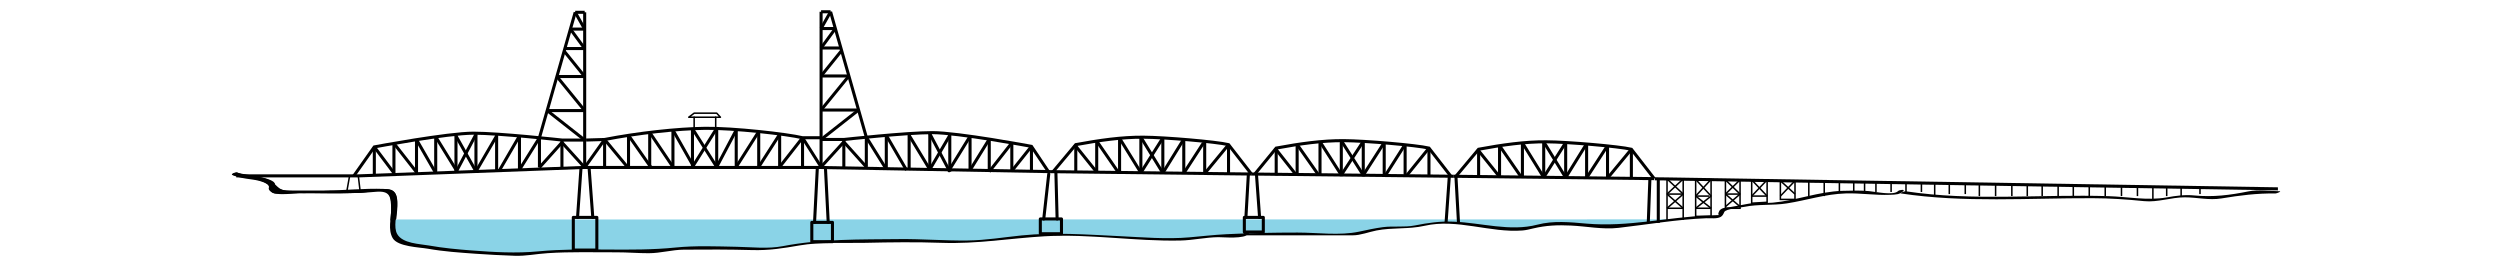
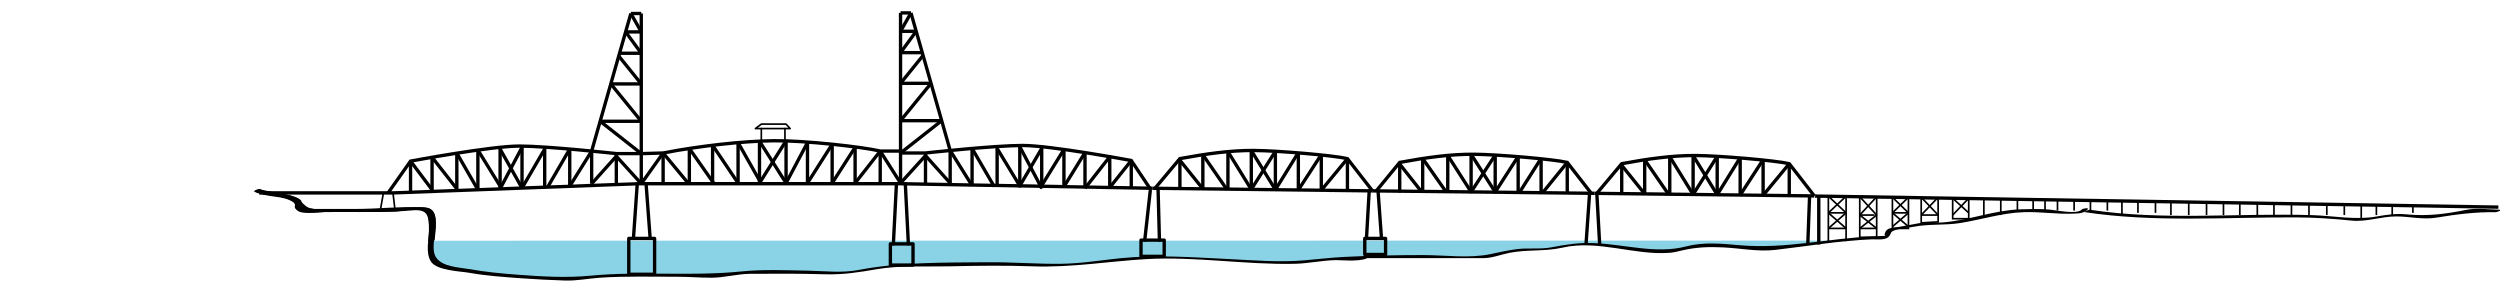
- <svg xmlns="http://www.w3.org/2000/svg" version="1.1" id="Layer_1" x="0px" y="0px" width="815.528px" height="91.304px" viewBox="0 0 815.528 91.304" enable-background="new 0 0 815.528 91.304" xml:space="preserve">
+ <svg xmlns="http://www.w3.org/2000/svg" version="1.1" viewbox="0 0 815.528 91.304" style="height:100%;width:100%;">
  <g>
    <g>
-       <path fill="#8AD3E7" d="M128.319,71.593c-0.09,1.318-0.14,2.602,0.015,3.783c0.312,2.495,1.247,2.495,3.431,3.431    c2.65,1.248,4.677,1.248,7.483,1.715c9.978,1.871,31.649,2.65,32.117,2.496h0.001c9.104-1.717,17.773-0.625,26.66-1.092    c5.301-0.312,10.602,0.467,15.747,0.156c3.273-0.156,6.392-1.248,9.666-1.092c2.962,0,5.769,0.156,8.73,0    c6.549-0.312,12.94,0.312,19.489,0.156l0.156,0.154c6.08-0.936,9.275-2.084,15.355-2.24c7.328-0.156,16.605-0.254,23.934-0.564    c12.628-0.47,24.634,1.559,37.106-0.625c3.741-0.78,13.903-1.3,13.903-1.3c9.354,0,18.837,0.832,28.036,1.144    c4.833,0.156,9.667,0.312,14.499,0.312c3.275,0,11.383-1.091,11.383-1.091c5.924,0,12.316-0.78,9.977-0.624    c11.849,0,23.698,0,35.704,0c0,0,4.988-1.092,7.482-1.559c2.963-0.468,5.926-0.468,8.887-0.468c2.65,0,5.543-0.774,8.193-1.397    c2.027-0.469,5.371-0.162,5.371-0.162c7.016,0,13.877,1.091,20.736,2.026c3.273,0.312,6.08,0,9.199-1.091    c2.961-0.936,6.08-0.936,9.51-0.625c3.898,0.156,7.795,0.469,11.537,0.936c4.99,0.469,9.678-0.831,14.51-1.143    c3.773-0.29,5.9-0.837,8.435-1.271" />
-     </g>
-     <polyline fill="none" stroke="#000000" stroke-miterlimit="10" points="539.854,58.324 543.802,58.37 743.08,61.605  " />
-     <polyline fill="none" stroke="#000000" stroke-miterlimit="10" points="77.077,57.375 116.883,57.375 190.026,54.637    267.15,54.637 342.835,55.994  " />
+       <path fill="#8AD3E7" d="M128.319,71.593c-0.09,1.318-0.14,2.602,0.015,3.783c0.312,2.495,1.247,2.495,3.431,3.431     c2.65,1.248,4.677,1.248,7.483,1.715c9.978,1.871,31.649,2.65,32.117,2.496h0.001c9.104-1.717,17.773-0.625,26.66-1.092     c5.301-0.312,10.602,0.467,15.747,0.156c3.273-0.156,6.392-1.248,9.666-1.092c2.962,0,5.769,0.156,8.73,0     c6.549-0.312,12.94,0.312,19.489,0.156l0.156,0.154c6.08-0.936,9.275-2.084,15.355-2.24c7.328-0.156,16.605-0.254,23.934-0.564     c12.628-0.47,24.634,1.559,37.106-0.625c3.741-0.78,13.903-1.3,13.903-1.3c9.354,0,18.837,0.832,28.036,1.144     c4.833,0.156,9.667,0.312,14.499,0.312c3.275,0,11.383-1.091,11.383-1.091c5.924,0,12.316-0.78,9.977-0.624     c11.849,0,23.698,0,35.704,0c0,0,4.988-1.092,7.482-1.559c2.963-0.468,5.926-0.468,8.887-0.468c2.65,0,5.543-0.774,8.193-1.397     c2.027-0.469,5.371-0.162,5.371-0.162c7.016,0,13.877,1.091,20.736,2.026c3.273,0.312,6.08,0,9.199-1.091     c2.961-0.936,6.08-0.936,9.51-0.625c3.898,0.156,7.795,0.469,11.537,0.936c4.99,0.469,9.678-0.831,14.51-1.143     c3.773-0.29,5.9-0.837,8.435-1.271" />
+     </g>
+     <polyline fill="none" stroke="#000000" stroke-miterlimit="10" points="539.854,58.324 543.802,58.37 743.08,61.605 &#09;" />
+     <polyline fill="none" stroke="#000000" stroke-miterlimit="10" points="77.077,57.375 116.883,57.375 190.026,54.637 &#13;&#10;&#09;&#09;267.15,54.637 342.835,55.994 &#09;" />
    <line fill="none" stroke="#000000" stroke-miterlimit="10" x1="190.729" y1="4.013" x2="190.729" y2="54.637" />
    <g>
-       <path fill="none" stroke="#000000" stroke-miterlimit="10" d="M190.729,45.682h-7.42c0,0-20.4-2.239-28.859-2.239    s-32.342,4.479-32.342,4.479l-6.68,9.453" />
+       <path fill="none" stroke="#000000" stroke-miterlimit="10" d="M190.729,45.682h-7.42c0,0-20.4-2.239-28.859-2.239     s-32.342,4.479-32.342,4.479l-6.68,9.453" />
      <line fill="none" stroke="#000000" stroke-miterlimit="10" x1="122.108" y1="47.921" x2="122.108" y2="57.177" />
      <line fill="none" stroke="#000000" stroke-miterlimit="10" x1="128.508" y1="46.779" x2="128.508" y2="56.939" />
      <line fill="none" stroke="#000000" stroke-miterlimit="10" x1="135.871" y1="45.561" x2="135.871" y2="56.683" />
      <line fill="none" stroke="#000000" stroke-miterlimit="10" x1="142.135" y1="44.628" x2="142.135" y2="56.434" />
      <line fill="none" stroke="#000000" stroke-miterlimit="10" x1="148.743" y1="43.813" x2="148.743" y2="56.164" />
      <line fill="none" stroke="#000000" stroke-miterlimit="10" x1="155.263" y1="43.449" x2="155.263" y2="55.931" />
      <line fill="none" stroke="#000000" stroke-miterlimit="10" x1="162.006" y1="43.813" x2="162.006" y2="55.653" />
      <line fill="none" stroke="#000000" stroke-miterlimit="10" x1="169.457" y1="44.333" x2="169.457" y2="55.379" />
      <line fill="none" stroke="#000000" stroke-miterlimit="10" x1="175.974" y1="44.931" x2="175.974" y2="54.637" />
      <line fill="none" stroke="#000000" stroke-miterlimit="10" x1="183.31" y1="45.682" x2="183.31" y2="54.878" />
      <line fill="none" stroke="#000000" stroke-miterlimit="10" x1="183.31" y1="46.464" x2="190.729" y2="54.637" />
      <line fill="none" stroke="#000000" stroke-miterlimit="10" x1="183.31" y1="46.464" x2="175.974" y2="54.637" />
      <line fill="none" stroke="#000000" stroke-miterlimit="10" x1="175.974" y1="44.931" x2="169.457" y2="55.379" />
      <line fill="none" stroke="#000000" stroke-miterlimit="10" x1="169.457" y1="44.333" x2="162.883" y2="55.653" />
      <line fill="none" stroke="#000000" stroke-miterlimit="10" x1="162.006" y1="44.333" x2="155.263" y2="55.931" />
      <line fill="none" stroke="#000000" stroke-miterlimit="10" x1="155.263" y1="43.813" x2="148.743" y2="56.164" />
      <line fill="none" stroke="#000000" stroke-miterlimit="10" x1="148.743" y1="44.333" x2="155.263" y2="55.931" />
      <line fill="none" stroke="#000000" stroke-miterlimit="10" x1="142.135" y1="44.628" x2="149.246" y2="56.164" />
      <line fill="none" stroke="#000000" stroke-miterlimit="10" x1="135.871" y1="45.561" x2="142.135" y2="56.434" />
      <line fill="none" stroke="#000000" stroke-miterlimit="10" x1="128.508" y1="46.779" x2="135.871" y2="56.164" />
      <line fill="none" stroke="#000000" stroke-miterlimit="10" x1="122.108" y1="47.921" x2="128.508" y2="56.434" />
      <line fill="none" stroke="#000000" stroke-miterlimit="10" x1="190.729" y1="4.013" x2="187.636" y2="4.013" />
      <line fill="none" stroke="#000000" stroke-miterlimit="10" x1="187.636" y1="4.013" x2="175.974" y2="44.931" />
      <line fill="none" stroke="#000000" stroke-miterlimit="10" x1="187.636" y1="4.013" x2="190.729" y2="9.489" />
      <line fill="none" stroke="#000000" stroke-miterlimit="10" x1="190.729" y1="9.489" x2="186.075" y2="9.489" />
      <line fill="none" stroke="#000000" stroke-miterlimit="10" x1="186.075" y1="9.489" x2="190.729" y2="15.836" />
      <line fill="none" stroke="#000000" stroke-miterlimit="10" x1="190.729" y1="15.836" x2="184.266" y2="15.836" />
      <line fill="none" stroke="#000000" stroke-miterlimit="10" x1="184.029" y1="16.666" x2="190.729" y2="24.961" />
      <line fill="none" stroke="#000000" stroke-miterlimit="10" x1="190.729" y1="24.961" x2="181.665" y2="24.961" />
      <line fill="none" stroke="#000000" stroke-miterlimit="10" x1="181.665" y1="24.961" x2="190.729" y2="36.07" />
      <line fill="none" stroke="#000000" stroke-miterlimit="10" x1="190.729" y1="36.07" x2="178.499" y2="36.07" />
      <line fill="none" stroke="#000000" stroke-miterlimit="10" x1="178.499" y1="36.07" x2="190.729" y2="45.682" />
    </g>
    <g>
-       <path fill="none" stroke="#000000" stroke-miterlimit="10" d="M267.847,45.503h7.42c0,0,20.4-2.238,28.859-2.238    s32.343,4.478,32.343,4.478l5.646,8.42" />
+       <path fill="none" stroke="#000000" stroke-miterlimit="10" d="M267.847,45.503h7.42c0,0,20.4-2.238,28.859-2.238     s32.343,4.478,32.343,4.478l5.646,8.42" />
      <line fill="none" stroke="#000000" stroke-miterlimit="10" x1="336.469" y1="47.743" x2="336.469" y2="55.985" />
      <line fill="none" stroke="#000000" stroke-miterlimit="10" x1="330.069" y1="46.6" x2="330.069" y2="55.764" />
      <line fill="none" stroke="#000000" stroke-miterlimit="10" x1="322.706" y1="45.382" x2="322.706" y2="55.985" />
      <line fill="none" stroke="#000000" stroke-miterlimit="10" x1="316.442" y1="44.45" x2="316.442" y2="55.52" />
      <line fill="none" stroke="#000000" stroke-miterlimit="10" x1="309.833" y1="43.634" x2="309.833" y2="55.985" />
      <line fill="none" stroke="#000000" stroke-miterlimit="10" x1="303.314" y1="43.271" x2="303.314" y2="55.753" />
      <line fill="none" stroke="#000000" stroke-miterlimit="10" x1="296.57" y1="43.634" x2="296.57" y2="55.474" />
      <line fill="none" stroke="#000000" stroke-miterlimit="10" x1="289.12" y1="44.154" x2="289.12" y2="55.201" />
      <line fill="none" stroke="#000000" stroke-miterlimit="10" x1="282.603" y1="44.753" x2="282.603" y2="54.458" />
      <line fill="none" stroke="#000000" stroke-miterlimit="10" x1="275.267" y1="45.503" x2="275.267" y2="54.7" />
      <line fill="none" stroke="#000000" stroke-miterlimit="10" x1="275.267" y1="46.287" x2="267.847" y2="54.458" />
      <line fill="none" stroke="#000000" stroke-miterlimit="10" x1="275.267" y1="46.287" x2="282.603" y2="54.458" />
      <line fill="none" stroke="#000000" stroke-miterlimit="10" x1="282.603" y1="44.753" x2="289.12" y2="55.201" />
      <line fill="none" stroke="#000000" stroke-miterlimit="10" x1="289.12" y1="44.154" x2="295.694" y2="55.474" />
      <line fill="none" stroke="#000000" stroke-miterlimit="10" x1="296.57" y1="44.154" x2="303.314" y2="55.285" />
      <line fill="none" stroke="#000000" stroke-miterlimit="10" x1="303.314" y1="43.634" x2="309.833" y2="55.985" />
      <line fill="none" stroke="#000000" stroke-miterlimit="10" x1="309.833" y1="44.154" x2="303.314" y2="55.285" />
      <line fill="none" stroke="#000000" stroke-miterlimit="10" x1="316.442" y1="44.45" x2="309.331" y2="55.985" />
      <line fill="none" stroke="#000000" stroke-miterlimit="10" x1="322.706" y1="45.382" x2="316.442" y2="55.52" />
      <line fill="none" stroke="#000000" stroke-miterlimit="10" x1="330.069" y1="46.6" x2="322.706" y2="55.985" />
      <line fill="none" stroke="#000000" stroke-miterlimit="10" x1="336.469" y1="47.743" x2="330.069" y2="55.764" />
      <line fill="none" stroke="#000000" stroke-miterlimit="10" x1="267.847" y1="3.835" x2="270.941" y2="3.835" />
      <line fill="none" stroke="#000000" stroke-miterlimit="10" x1="270.941" y1="3.835" x2="282.603" y2="44.753" />
      <line fill="none" stroke="#000000" stroke-miterlimit="10" x1="270.941" y1="3.835" x2="267.847" y2="9.31" />
      <line fill="none" stroke="#000000" stroke-miterlimit="10" x1="267.847" y1="9.31" x2="272.502" y2="9.31" />
      <line fill="none" stroke="#000000" stroke-miterlimit="10" x1="272.502" y1="9.31" x2="267.847" y2="15.658" />
      <line fill="none" stroke="#000000" stroke-miterlimit="10" x1="267.847" y1="15.658" x2="274.311" y2="15.658" />
      <line fill="none" stroke="#000000" stroke-miterlimit="10" x1="274.547" y1="16.487" x2="267.847" y2="24.783" />
      <line fill="none" stroke="#000000" stroke-miterlimit="10" x1="267.847" y1="24.783" x2="276.911" y2="24.783" />
      <line fill="none" stroke="#000000" stroke-miterlimit="10" x1="276.911" y1="24.783" x2="267.847" y2="35.892" />
      <line fill="none" stroke="#000000" stroke-miterlimit="10" x1="267.847" y1="35.892" x2="280.077" y2="35.892" />
      <line fill="none" stroke="#000000" stroke-miterlimit="10" x1="280.077" y1="35.892" x2="267.847" y2="45.503" />
    </g>
    <line fill="none" stroke="#000000" stroke-miterlimit="10" x1="267.847" y1="3.835" x2="267.847" y2="54.637" />
    <g>
-       <polyline fill="none" stroke="#000000" stroke-miterlimit="10" points="342.835,55.994 343.527,56.005 408.216,56.769   " />
-       <path fill="none" stroke="#000000" stroke-miterlimit="10" d="M343.527,56.005l7.403-8.826c7.775-1.429,14.996-2.472,22.059-2.426    c7.062,0.045,23.725,1.473,27.771,2.426l7.455,9.59" />
+       <polyline fill="none" stroke="#000000" stroke-miterlimit="10" points="342.835,55.994 343.527,56.005 408.216,56.769 &#09;&#09;" />
+       <path fill="none" stroke="#000000" stroke-miterlimit="10" d="M343.527,56.005l7.403-8.826c7.775-1.429,14.996-2.472,22.059-2.426     c7.062,0.045,23.725,1.473,27.771,2.426l7.455,9.59" />
      <line fill="none" stroke="#000000" stroke-miterlimit="10" x1="350.931" y1="47.179" x2="350.931" y2="56.089" />
      <line fill="none" stroke="#000000" stroke-miterlimit="10" x1="357.759" y1="46.021" x2="357.759" y2="56.163" />
      <line fill="none" stroke="#000000" stroke-miterlimit="10" x1="365.219" y1="45.101" x2="365.219" y2="56.257" />
      <line fill="none" stroke="#000000" stroke-miterlimit="10" x1="372.165" y1="44.753" x2="372.165" y2="56.338" />
      <line fill="none" stroke="#000000" stroke-miterlimit="10" x1="379.33" y1="44.994" x2="379.33" y2="56.424" />
      <line fill="none" stroke="#000000" stroke-miterlimit="10" x1="386.161" y1="45.382" x2="386.161" y2="56.507" />
      <line fill="none" stroke="#000000" stroke-miterlimit="10" x1="392.985" y1="46.021" x2="392.985" y2="56.595" />
      <line fill="none" stroke="#000000" stroke-miterlimit="10" x1="400.761" y1="47.179" x2="400.761" y2="56.507" />
      <line fill="none" stroke="#000000" stroke-miterlimit="10" x1="400.761" y1="47.179" x2="392.985" y2="56.595" />
      <line fill="none" stroke="#000000" stroke-miterlimit="10" x1="392.588" y1="46.6" x2="386.161" y2="56.507" />
      <line fill="none" stroke="#000000" stroke-miterlimit="10" x1="386.161" y1="45.382" x2="379.33" y2="56.424" />
      <line fill="none" stroke="#000000" stroke-miterlimit="10" x1="379.33" y1="44.994" x2="372.165" y2="56.338" />
      <line fill="none" stroke="#000000" stroke-miterlimit="10" x1="372.165" y1="44.753" x2="379.33" y2="56.424" />
      <line fill="none" stroke="#000000" stroke-miterlimit="10" x1="365.219" y1="45.101" x2="372.165" y2="56.338" />
      <line fill="none" stroke="#000000" stroke-miterlimit="10" x1="357.759" y1="46.021" x2="364.828" y2="56.257" />
      <line fill="none" stroke="#000000" stroke-miterlimit="10" x1="350.533" y1="47.179" x2="357.759" y2="56.163" />
    </g>
    <g>
      <line fill="none" stroke="#000000" stroke-miterlimit="10" x1="408.151" y1="56.769" x2="474.246" y2="57.498" />
-       <path fill="none" stroke="#000000" stroke-miterlimit="10" d="M409.354,56.769l6.957-8.464c7.776-1.429,14.997-2.472,22.059-2.426    s23.725,1.474,27.771,2.426l7.087,9.116" />
+       <path fill="none" stroke="#000000" stroke-miterlimit="10" d="M409.354,56.769l6.957-8.464c7.776-1.429,14.997-2.472,22.059-2.426     s23.725,1.474,27.771,2.426l7.087,9.116" />
      <line fill="none" stroke="#000000" stroke-miterlimit="10" x1="416.312" y1="48.305" x2="416.312" y2="57.216" />
      <line fill="none" stroke="#000000" stroke-miterlimit="10" x1="423.141" y1="47.148" x2="423.141" y2="57.289" />
      <line fill="none" stroke="#000000" stroke-miterlimit="10" x1="430.6" y1="46.227" x2="430.6" y2="57.383" />
      <line fill="none" stroke="#000000" stroke-miterlimit="10" x1="437.546" y1="45.879" x2="437.546" y2="57.464" />
      <line fill="none" stroke="#000000" stroke-miterlimit="10" x1="444.711" y1="46.121" x2="444.711" y2="57.55" />
      <line fill="none" stroke="#000000" stroke-miterlimit="10" x1="451.541" y1="46.509" x2="451.541" y2="57.634" />
      <line fill="none" stroke="#000000" stroke-miterlimit="10" x1="458.365" y1="47.148" x2="458.365" y2="57.721" />
      <line fill="none" stroke="#000000" stroke-miterlimit="10" x1="466.142" y1="48.305" x2="466.142" y2="57.634" />
      <line fill="none" stroke="#000000" stroke-miterlimit="10" x1="466.142" y1="48.305" x2="458.744" y2="57.412" />
      <line fill="none" stroke="#000000" stroke-miterlimit="10" x1="457.969" y1="47.726" x2="451.838" y2="57.373" />
      <line fill="none" stroke="#000000" stroke-miterlimit="10" x1="451.541" y1="46.509" x2="444.711" y2="57.133" />
      <line fill="none" stroke="#000000" stroke-miterlimit="10" x1="444.711" y1="46.121" x2="437.546" y2="57.093" />
      <line fill="none" stroke="#000000" stroke-miterlimit="10" x1="437.546" y1="45.879" x2="444.711" y2="57.133" />
      <line fill="none" stroke="#000000" stroke-miterlimit="10" x1="430.6" y1="46.227" x2="437.546" y2="57.093" />
      <line fill="none" stroke="#000000" stroke-miterlimit="10" x1="423.141" y1="47.148" x2="430.073" y2="57.011" />
      <line fill="none" stroke="#000000" stroke-miterlimit="10" x1="415.914" y1="48.305" x2="422.729" y2="56.929" />
    </g>
    <g>
-       <polyline fill="none" stroke="#000000" stroke-miterlimit="10" points="474.246,57.498 474.939,57.51 539.627,58.274   " />
-       <path fill="none" stroke="#000000" stroke-miterlimit="10" d="M474.939,57.51l7.402-8.827c7.775-1.428,14.996-2.471,22.059-2.426    c7.062,0.046,23.725,1.475,27.771,2.426l7.455,9.591" />
+       <polyline fill="none" stroke="#000000" stroke-miterlimit="10" points="474.246,57.498 474.939,57.51 539.627,58.274 &#09;&#09;" />
+       <path fill="none" stroke="#000000" stroke-miterlimit="10" d="M474.939,57.51l7.402-8.827c7.775-1.428,14.996-2.471,22.059-2.426     c7.062,0.046,23.725,1.475,27.771,2.426l7.455,9.591" />
      <line fill="none" stroke="#000000" stroke-miterlimit="10" x1="482.342" y1="48.683" x2="482.342" y2="57.595" />
      <line fill="none" stroke="#000000" stroke-miterlimit="10" x1="489.17" y1="47.526" x2="489.17" y2="57.667" />
      <line fill="none" stroke="#000000" stroke-miterlimit="10" x1="496.63" y1="46.605" x2="496.63" y2="57.761" />
      <line fill="none" stroke="#000000" stroke-miterlimit="10" x1="503.576" y1="46.257" x2="503.576" y2="57.843" />
      <line fill="none" stroke="#000000" stroke-miterlimit="10" x1="510.741" y1="46.499" x2="510.741" y2="57.929" />
      <line fill="none" stroke="#000000" stroke-miterlimit="10" x1="517.572" y1="46.888" x2="517.572" y2="58.013" />
      <line fill="none" stroke="#000000" stroke-miterlimit="10" x1="524.396" y1="47.526" x2="524.396" y2="58.099" />
      <line fill="none" stroke="#000000" stroke-miterlimit="10" x1="532.172" y1="48.683" x2="532.172" y2="58.013" />
      <line fill="none" stroke="#000000" stroke-miterlimit="10" x1="532.172" y1="48.683" x2="524.396" y2="58.099" />
      <line fill="none" stroke="#000000" stroke-miterlimit="10" x1="523.999" y1="48.105" x2="517.572" y2="58.013" />
      <line fill="none" stroke="#000000" stroke-miterlimit="10" x1="517.572" y1="46.888" x2="510.741" y2="57.929" />
      <line fill="none" stroke="#000000" stroke-miterlimit="10" x1="510.741" y1="46.499" x2="503.576" y2="57.843" />
      <line fill="none" stroke="#000000" stroke-miterlimit="10" x1="503.576" y1="46.257" x2="510.741" y2="57.929" />
      <line fill="none" stroke="#000000" stroke-miterlimit="10" x1="496.63" y1="46.605" x2="503.576" y2="57.843" />
      <line fill="none" stroke="#000000" stroke-miterlimit="10" x1="489.17" y1="47.526" x2="496.24" y2="57.761" />
      <line fill="none" stroke="#000000" stroke-miterlimit="10" x1="481.945" y1="48.683" x2="489.17" y2="57.667" />
    </g>
-     <path fill="none" stroke="#000000" stroke-miterlimit="10" d="M191.188,45.682l6.04-0.179c10.871-2.108,23.609-3.535,32.834-3.646   c9.224-0.11,26.685,1.864,31.735,3.073h6.049" />
+     <path fill="none" stroke="#000000" stroke-miterlimit="10" d="M191.188,45.682l6.04-0.179c10.871-2.108,23.609-3.535,32.834-3.646    c9.224-0.11,26.685,1.864,31.735,3.073h6.049" />
    <line fill="none" stroke="#000000" stroke-miterlimit="10" x1="197.229" y1="45.503" x2="190.729" y2="54.637" />
    <line fill="none" stroke="#000000" stroke-miterlimit="10" x1="197.229" y1="45.503" x2="197.229" y2="54.458" />
    <line fill="none" stroke="#000000" stroke-miterlimit="10" x1="197.229" y1="45.503" x2="204.806" y2="54.637" />
    <line fill="none" stroke="#000000" stroke-miterlimit="10" x1="205.03" y1="44.154" x2="205.03" y2="54.637" />
    <line fill="none" stroke="#000000" stroke-miterlimit="10" x1="205.03" y1="44.154" x2="212.382" y2="54.637" />
    <line fill="none" stroke="#000000" stroke-miterlimit="10" x1="211.946" y1="43.203" x2="211.946" y2="54.637" />
    <line fill="none" stroke="#000000" stroke-miterlimit="10" x1="211.946" y1="43.203" x2="219.521" y2="54.458" />
    <line fill="none" stroke="#000000" stroke-miterlimit="10" x1="219.521" y1="42.414" x2="219.521" y2="54.458" />
    <line fill="none" stroke="#000000" stroke-miterlimit="10" x1="219.521" y1="42.414" x2="226.438" y2="54.637" />
    <line fill="none" stroke="#000000" stroke-miterlimit="10" x1="225.891" y1="41.986" x2="225.891" y2="54.458" />
    <line fill="none" stroke="#000000" stroke-miterlimit="10" x1="233.796" y1="41.853" x2="233.796" y2="54.458" />
    <line fill="none" stroke="#000000" stroke-miterlimit="10" x1="225.891" y1="41.986" x2="233.796" y2="54.458" />
    <line fill="none" stroke="#000000" stroke-miterlimit="10" x1="233.796" y1="41.853" x2="225.891" y2="54.458" />
    <line fill="none" stroke="#000000" stroke-miterlimit="10" x1="240.165" y1="42.414" x2="233.796" y2="54.458" />
    <line fill="none" stroke="#000000" stroke-miterlimit="10" x1="240.165" y1="42.414" x2="240.165" y2="54.458" />
    <line fill="none" stroke="#000000" stroke-miterlimit="10" x1="247.505" y1="42.902" x2="240.165" y2="54.458" />
    <line fill="none" stroke="#000000" stroke-miterlimit="10" x1="247.505" y1="42.902" x2="247.505" y2="54.458" />
    <line fill="none" stroke="#000000" stroke-miterlimit="10" x1="254.331" y1="43.813" x2="247.505" y2="54.458" />
    <line fill="none" stroke="#000000" stroke-miterlimit="10" x1="254.331" y1="43.813" x2="254.331" y2="54.458" />
    <line fill="none" stroke="#000000" stroke-miterlimit="10" x1="261.798" y1="44.931" x2="254.331" y2="54.458" />
    <line fill="none" stroke="#000000" stroke-miterlimit="10" x1="261.798" y1="44.931" x2="261.798" y2="54.458" />
    <line fill="none" stroke="#000000" stroke-miterlimit="10" x1="261.798" y1="44.931" x2="267.847" y2="54.458" />
-     <polygon fill="none" stroke="#000000" stroke-width="0.5" stroke-linecap="round" stroke-linejoin="round" stroke-miterlimit="10" points="   226.438,36.917 233.796,36.917 235.003,38.234 224.681,38.234  " />
+     <polygon fill="none" stroke="#000000" stroke-width="0.5" stroke-linecap="round" stroke-linejoin="round" stroke-miterlimit="10" points="&#13;&#10;&#09;&#09;226.438,36.917 233.796,36.917 235.003,38.234 224.681,38.234 &#09;" />
    <line fill="none" stroke="#000000" stroke-width="0.5" stroke-linecap="round" stroke-linejoin="round" stroke-miterlimit="10" x1="226.438" y1="38.234" x2="226.438" y2="41.986" />
    <line fill="none" stroke="#000000" stroke-width="0.5" stroke-linecap="round" stroke-linejoin="round" stroke-miterlimit="10" x1="233.466" y1="38.234" x2="233.466" y2="41.853" />
    <line fill="none" stroke="#000000" stroke-width="0.5" stroke-linecap="round" stroke-linejoin="round" stroke-miterlimit="10" x1="114.041" y1="57.375" x2="113.128" y2="62.498" />
    <line fill="none" stroke="#000000" stroke-width="0.5" stroke-linecap="round" stroke-linejoin="round" stroke-miterlimit="10" x1="116.883" y1="57.375" x2="117.49" y2="62.498" />
    <line fill="none" stroke="#000000" stroke-linecap="round" stroke-linejoin="round" stroke-miterlimit="10" x1="189.521" y1="54.878" x2="188.402" y2="70.917" />
    <rect x="187.02" y="70.917" fill="none" stroke="#000000" stroke-linecap="round" stroke-linejoin="round" stroke-miterlimit="10" width="7.676" height="10.653" />
    <line fill="none" stroke="#000000" stroke-linecap="round" stroke-linejoin="round" stroke-miterlimit="10" x1="192.159" y1="54.637" x2="193.376" y2="70.917" />
    <rect x="264.822" y="72.541" fill="none" stroke="#000000" stroke-linecap="round" stroke-linejoin="round" stroke-miterlimit="10" width="6.734" height="6.292" />
    <line fill="none" stroke="#000000" stroke-linecap="round" stroke-linejoin="round" stroke-miterlimit="10" x1="266.626" y1="54.7" x2="265.713" y2="72.541" />
    <line fill="none" stroke="#000000" stroke-linecap="round" stroke-linejoin="round" stroke-miterlimit="10" x1="269.264" y1="54.675" x2="270.174" y2="72.541" />
    <rect x="339.366" y="71.425" fill="none" stroke="#000000" stroke-linecap="round" stroke-linejoin="round" stroke-miterlimit="10" width="6.899" height="4.819" />
    <line fill="none" stroke="#000000" stroke-linecap="round" stroke-linejoin="round" stroke-miterlimit="10" x1="342.114" y1="56.769" x2="340.482" y2="71.425" />
    <line fill="none" stroke="#000000" stroke-linecap="round" stroke-linejoin="round" stroke-miterlimit="10" x1="344.439" y1="56.089" x2="344.845" y2="71.425" />
    <rect x="405.919" y="70.919" fill="none" stroke="#000000" stroke-linecap="round" stroke-linejoin="round" stroke-miterlimit="10" width="6.188" height="4.767" />
    <line fill="none" stroke="#000000" stroke-linecap="round" stroke-linejoin="round" stroke-miterlimit="10" x1="407.237" y1="56.757" x2="406.427" y2="70.919" />
    <line fill="none" stroke="#000000" stroke-linecap="round" stroke-linejoin="round" stroke-miterlimit="10" x1="409.876" y1="56.929" x2="410.891" y2="70.919" />
    <line fill="none" stroke="#000000" stroke-linejoin="round" stroke-miterlimit="10" x1="472.779" y1="57.595" x2="471.72" y2="72.707" />
    <line fill="none" stroke="#000000" stroke-linejoin="round" stroke-miterlimit="10" x1="474.939" y1="57.51" x2="475.781" y2="72.707" />
    <line fill="none" stroke="#000000" stroke-linejoin="round" stroke-miterlimit="10" x1="538.215" y1="58.324" x2="537.686" y2="72.707" />
    <line fill="none" stroke="#000000" stroke-linejoin="round" stroke-miterlimit="10" x1="540.953" y1="58.37" x2="540.953" y2="72.707" />
    <line fill="none" stroke="#000000" stroke-width="0.5" stroke-linejoin="round" stroke-miterlimit="10" x1="543.802" y1="58.37" x2="543.802" y2="71.736" />
    <line fill="none" stroke="#000000" stroke-width="0.5" stroke-linejoin="round" stroke-miterlimit="10" x1="549.078" y1="58.37" x2="549.078" y2="71.736" />
    <rect x="553.141" y="58.521" fill="none" stroke="#000000" stroke-width="0.5" stroke-miterlimit="10" width="5.033" height="12.066" />
    <rect x="562.854" y="58.679" fill="none" stroke="#000000" stroke-width="0.5" stroke-miterlimit="10" width="4.769" height="9.259" />
-     <polygon fill="none" stroke="#000000" stroke-width="0.5" stroke-miterlimit="10" points="576.453,65.996 571.42,66.287    571.42,58.97 576.453,58.97  " />
+     <polygon fill="none" stroke="#000000" stroke-width="0.5" stroke-miterlimit="10" points="576.453,65.996 571.42,66.287 &#13;&#10;&#09;&#09;571.42,58.97 576.453,58.97 &#09;" />
    <rect x="580.778" y="58.97" fill="none" stroke="#000000" stroke-width="0.5" stroke-miterlimit="10" width="4.771" height="6.082" />
    <line fill="none" stroke="#000000" stroke-width="0.5" stroke-miterlimit="10" x1="543.802" y1="58.37" x2="549.078" y2="63.308" />
    <line fill="none" stroke="#000000" stroke-width="0.5" stroke-miterlimit="10" x1="549.078" y1="58.37" x2="543.802" y2="63.308" />
    <line fill="none" stroke="#000000" stroke-width="0.5" stroke-miterlimit="10" x1="543.802" y1="63.308" x2="549.078" y2="67.938" />
    <line fill="none" stroke="#000000" stroke-width="0.5" stroke-miterlimit="10" x1="549.078" y1="63.308" x2="543.802" y2="67.938" />
    <line fill="none" stroke="#000000" stroke-width="0.5" stroke-miterlimit="10" x1="543.802" y1="63.308" x2="549.078" y2="63.308" />
    <line fill="none" stroke="#000000" stroke-width="0.5" stroke-miterlimit="10" x1="549.078" y1="67.938" x2="543.802" y2="67.938" />
    <line fill="none" stroke="#000000" stroke-width="0.5" stroke-miterlimit="10" x1="553.141" y1="58.521" x2="558.174" y2="63.964" />
    <line fill="none" stroke="#000000" stroke-width="0.5" stroke-miterlimit="10" x1="558.174" y1="58.521" x2="553.141" y2="63.964" />
    <line fill="none" stroke="#000000" stroke-width="0.5" stroke-miterlimit="10" x1="553.141" y1="63.964" x2="558.174" y2="67.938" />
    <line fill="none" stroke="#000000" stroke-width="0.5" stroke-miterlimit="10" x1="558.174" y1="63.964" x2="553.141" y2="67.938" />
    <line fill="none" stroke="#000000" stroke-width="0.5" stroke-miterlimit="10" x1="553.141" y1="67.938" x2="558.174" y2="67.938" />
    <line fill="none" stroke="#000000" stroke-width="0.5" stroke-miterlimit="10" x1="553.141" y1="63.964" x2="557.555" y2="63.964" />
    <line fill="none" stroke="#000000" stroke-width="0.5" stroke-miterlimit="10" x1="562.854" y1="58.679" x2="567.622" y2="63.308" />
    <line fill="none" stroke="#000000" stroke-width="0.5" stroke-miterlimit="10" x1="567.622" y1="58.679" x2="562.854" y2="63.308" />
    <line fill="none" stroke="#000000" stroke-width="0.5" stroke-miterlimit="10" x1="562.854" y1="63.308" x2="567.622" y2="63.308" />
    <line fill="none" stroke="#000000" stroke-width="0.5" stroke-miterlimit="10" x1="562.854" y1="63.308" x2="567.622" y2="67.409" />
    <line fill="none" stroke="#000000" stroke-width="0.5" stroke-miterlimit="10" x1="567.622" y1="63.308" x2="562.854" y2="67.409" />
    <line fill="none" stroke="#000000" stroke-width="0.5" stroke-miterlimit="10" x1="571.42" y1="58.679" x2="576.453" y2="63.964" />
    <line fill="none" stroke="#000000" stroke-width="0.5" stroke-miterlimit="10" x1="576.453" y1="63.964" x2="571.42" y2="63.964" />
    <line fill="none" stroke="#000000" stroke-width="0.5" stroke-miterlimit="10" x1="571.42" y1="63.964" x2="576.453" y2="58.679" />
    <line fill="none" stroke="#000000" stroke-width="0.5" stroke-miterlimit="10" x1="580.778" y1="58.97" x2="585.549" y2="63.308" />
    <line fill="none" stroke="#000000" stroke-width="0.5" stroke-miterlimit="10" x1="585.549" y1="58.97" x2="580.778" y2="63.964" />
    <line fill="none" stroke="#000000" stroke-width="0.5" stroke-miterlimit="10" x1="590.053" y1="58.97" x2="590.053" y2="63.964" />
    <line fill="none" stroke="#000000" stroke-width="0.5" stroke-miterlimit="10" x1="595.086" y1="59.203" x2="595.086" y2="63.964" />
    <line fill="none" stroke="#000000" stroke-width="0.5" stroke-miterlimit="10" x1="600.031" y1="59.203" x2="600.031" y2="62.628" />
    <line fill="none" stroke="#000000" stroke-width="0.5" stroke-miterlimit="10" x1="604.713" y1="59.203" x2="604.713" y2="62.628" />
    <line fill="none" stroke="#000000" stroke-width="0.5" stroke-miterlimit="10" x1="608.244" y1="59.203" x2="608.244" y2="62.628" />
    <line fill="none" stroke="#000000" stroke-width="0.5" stroke-miterlimit="10" x1="611.952" y1="59.476" x2="611.952" y2="62.628" />
    <line fill="none" stroke="#000000" stroke-width="0.5" stroke-miterlimit="10" x1="616.898" y1="59.556" x2="616.898" y2="62.628" />
    <line fill="none" stroke="#000000" stroke-width="0.5" stroke-miterlimit="10" x1="621.756" y1="59.635" x2="621.756" y2="62.628" />
    <line fill="none" stroke="#000000" stroke-width="0.5" stroke-miterlimit="10" x1="626.789" y1="59.716" x2="626.789" y2="62.628" />
    <line fill="none" stroke="#000000" stroke-width="0.5" stroke-miterlimit="10" x1="631.116" y1="59.716" x2="631.116" y2="63.964" />
    <line fill="none" stroke="#000000" stroke-width="0.5" stroke-miterlimit="10" x1="635.884" y1="59.865" x2="635.884" y2="63.308" />
    <line fill="none" stroke="#000000" stroke-width="0.5" stroke-miterlimit="10" x1="641.096" y1="59.865" x2="641.096" y2="63.308" />
    <line fill="none" stroke="#000000" stroke-width="0.5" stroke-miterlimit="10" x1="645.689" y1="59.964" x2="645.689" y2="63.964" />
    <line fill="none" stroke="#000000" stroke-width="0.5" stroke-miterlimit="10" x1="650.988" y1="60.109" x2="650.988" y2="63.964" />
    <line fill="none" stroke="#000000" stroke-width="0.5" stroke-miterlimit="10" x1="656.285" y1="60.196" x2="656.285" y2="63.964" />
    <line fill="none" stroke="#000000" stroke-width="0.5" stroke-miterlimit="10" x1="661.32" y1="60.277" x2="661.32" y2="63.964" />
    <line fill="none" stroke="#000000" stroke-width="0.5" stroke-miterlimit="10" x1="666.18" y1="60.356" x2="666.18" y2="63.964" />
    <line fill="none" stroke="#000000" stroke-width="0.5" stroke-miterlimit="10" x1="671.387" y1="60.441" x2="671.387" y2="63.964" />
    <line fill="none" stroke="#000000" stroke-width="0.5" stroke-miterlimit="10" x1="676.334" y1="60.521" x2="676.334" y2="63.964" />
    <line fill="none" stroke="#000000" stroke-width="0.5" stroke-miterlimit="10" x1="681.541" y1="60.605" x2="681.541" y2="63.964" />
    <line fill="none" stroke="#000000" stroke-width="0.5" stroke-miterlimit="10" x1="686.752" y1="60.69" x2="686.752" y2="63.964" />
    <line fill="none" stroke="#000000" stroke-width="0.5" stroke-miterlimit="10" x1="692.051" y1="60.777" x2="692.051" y2="63.964" />
    <line fill="none" stroke="#000000" stroke-width="0.5" stroke-miterlimit="10" x1="697.26" y1="60.777" x2="697.26" y2="63.964" />
    <line fill="none" stroke="#000000" stroke-width="0.5" stroke-miterlimit="10" x1="702.295" y1="60.943" x2="702.295" y2="65.052" />
    <line fill="none" stroke="#000000" stroke-width="0.5" stroke-miterlimit="10" x1="706.799" y1="60.943" x2="706.799" y2="63.964" />
    <line fill="none" stroke="#000000" stroke-width="0.5" stroke-miterlimit="10" x1="711.512" y1="61.092" x2="711.512" y2="63.964" />
    <line fill="none" stroke="#000000" stroke-width="0.5" stroke-miterlimit="10" x1="717.66" y1="61.192" x2="717.66" y2="63.308" />
    <g>
      <g>
-         <path d="M75.789,57.079c1.963,0.863,3.968,1.137,6.084,1.423c1.873,0.253,3.619,0.547,5.262,1.553     c1.358,0.832,0.008,1.191,0.787,2.006c1.103,1.152,1.568,1.124,3.159,1.102c3.343-0.048,6.688-0.117,10.036-0.117     c7.134,0,14.254,0.191,21.36-0.468c4.808-0.446,5.063,1.508,5.103,5.695c0.029,3.047-1.083,6.57,0.502,9.379     c1.609,2.851,8.766,2.999,11.492,3.484c5.127,0.913,10.375,1.266,15.563,1.637c4.251,0.305,8.51,0.522,12.77,0.663     c3.774,0.125,6.71-0.583,10.77-0.851c7.423-0.488,15.04-0.261,22.48-0.276c3.499-0.008,6.993,0.3,10.494,0.293     c3.847-0.008,7.542-1.121,11.387-1.158c7.454-0.072,14.907-0.073,22.36,0.133c5.451,0.149,9.918-0.565,15.332-1.5     c7.007-1.21,14.463-0.704,21.554-0.863c8.354-0.188,16.619-0.297,24.978,0.003c11.346,0.406,22.225-1.475,33.489-2.139     c14.706-0.866,29.584,1.708,44.333,1.384c4.132-0.091,8.204-1.044,12.329-1.094c1.737-0.021,8.542,0.691,9.93-1.11     c0.268-0.348-0.229-0.429-0.483-0.417c-0.15,0.007-0.299,0.014-0.449,0.021c-0.57,0.026-2.114,0.904-0.803,0.904     c11.901,0,23.803,0,35.704,0c2.512,0,5.253-1.104,7.725-1.583c5.223-1.012,10.481-0.34,15.724-1.536     c10.547-2.406,21.328,2.361,31.88,1.54c1.196-0.093,2.343-0.396,3.505-0.67c4.277-1.01,7.949-1.144,12.283-0.941     c5.184,0.243,10.358,1.344,15.551,0.753c9.57-1.089,19.021-2.751,28.648-3.14c1.349-0.055,3.364,0.262,4.64-0.409     c0.669-0.351,0.928-0.97,1.215-1.62c0.469-1.06,5.47-1.458,6.582-1.688c4.468-0.921,9.254-0.403,13.806-1.116     c6.535-1.022,12.452-3.039,19.185-3.256c4.877-0.157,9.696,0.658,14.566,0.447c1.738-0.075,3.155-0.039,4.337-1.301     c0.475-0.508-1.415-0.307-1.77,0.07c-1.466,1.566-7.483,0.194-9.601,0.015c-2.88-0.244-5.71-0.169-8.597-0.076     c-7.813,0.252-14.951,3.146-22.694,3.858c-2.568,0.237-5.207-0.112-7.752,0.311c-2.698,0.447-5.342,1.086-8.065,1.396     c-0.541,0.062-1.151,0.407-1.507,0.808c-0.056,0.062-0.923,1.551-0.064,1.517c-1.159,0.046-2.318,0.093-3.478,0.14     c-13.434,0.54-26.422,3.844-39.897,2.659c-5.354-0.471-10.8-1.032-16.05,0.348c-8.867,2.329-18.265-0.629-27.313-0.983     c-4.562-0.179-8.17,0.364-12.66,1.239c-3.4,0.663-6.943,0.111-10.375,0.552c-2.633,0.338-5.216,0.918-7.811,1.473     c-6.246,1.334-13.662,0.29-20.058,0.29c-7.8,0-15.513,0.151-23.295,0.544c-4.047,0.204-7.995,0.672-12.04,1.023     c-7.49,0.65-15.223-0.036-22.718-0.396c-10.707-0.516-21.271-1.319-31.958-0.234c-5.897,0.599-11.658,1.58-17.613,1.655     c-7.417,0.095-14.825-0.539-22.245-0.46c-12.673,0.136-25.604-0.102-38.071,2.305c-4.866,0.938-9.99,0.308-14.95,0.207     c-6.564-0.134-13.476-0.424-20.008,0.238c-14.837,1.505-29.845-0.17-44.722,1.248c-7.33,0.698-14.461,0.26-21.842-0.299     c-4.663-0.352-9.335-0.795-13.942-1.615c-2.984-0.531-8.538-0.624-10.293-3.733c-1.263-2.237-0.176-6.15-0.055-8.588     c0.216-4.363-0.288-5.985-4.326-6.135c-6.395-0.237-12.996,0.521-19.432,0.521c-3.445,0-6.89,0-10.334,0     c-3.089,0-3.551,0.182-5.781-2.079c-3.138-3.182-8.424-2.108-12.282-3.805C76.882,56.047,75.11,56.781,75.789,57.079     L75.789,57.079z" />
+         <path d="M75.789,57.079c1.963,0.863,3.968,1.137,6.084,1.423c1.873,0.253,3.619,0.547,5.262,1.553      c1.358,0.832,0.008,1.191,0.787,2.006c1.103,1.152,1.568,1.124,3.159,1.102c3.343-0.048,6.688-0.117,10.036-0.117      c7.134,0,14.254,0.191,21.36-0.468c4.808-0.446,5.063,1.508,5.103,5.695c0.029,3.047-1.083,6.57,0.502,9.379      c1.609,2.851,8.766,2.999,11.492,3.484c5.127,0.913,10.375,1.266,15.563,1.637c4.251,0.305,8.51,0.522,12.77,0.663      c3.774,0.125,6.71-0.583,10.77-0.851c7.423-0.488,15.04-0.261,22.48-0.276c3.499-0.008,6.993,0.3,10.494,0.293      c3.847-0.008,7.542-1.121,11.387-1.158c7.454-0.072,14.907-0.073,22.36,0.133c5.451,0.149,9.918-0.565,15.332-1.5      c7.007-1.21,14.463-0.704,21.554-0.863c8.354-0.188,16.619-0.297,24.978,0.003c11.346,0.406,22.225-1.475,33.489-2.139      c14.706-0.866,29.584,1.708,44.333,1.384c4.132-0.091,8.204-1.044,12.329-1.094c1.737-0.021,8.542,0.691,9.93-1.11      c0.268-0.348-0.229-0.429-0.483-0.417c-0.15,0.007-0.299,0.014-0.449,0.021c-0.57,0.026-2.114,0.904-0.803,0.904      c11.901,0,23.803,0,35.704,0c2.512,0,5.253-1.104,7.725-1.583c5.223-1.012,10.481-0.34,15.724-1.536      c10.547-2.406,21.328,2.361,31.88,1.54c1.196-0.093,2.343-0.396,3.505-0.67c4.277-1.01,7.949-1.144,12.283-0.941      c5.184,0.243,10.358,1.344,15.551,0.753c9.57-1.089,19.021-2.751,28.648-3.14c1.349-0.055,3.364,0.262,4.64-0.409      c0.669-0.351,0.928-0.97,1.215-1.62c0.469-1.06,5.47-1.458,6.582-1.688c4.468-0.921,9.254-0.403,13.806-1.116      c6.535-1.022,12.452-3.039,19.185-3.256c4.877-0.157,9.696,0.658,14.566,0.447c1.738-0.075,3.155-0.039,4.337-1.301      c0.475-0.508-1.415-0.307-1.77,0.07c-1.466,1.566-7.483,0.194-9.601,0.015c-2.88-0.244-5.71-0.169-8.597-0.076      c-7.813,0.252-14.951,3.146-22.694,3.858c-2.568,0.237-5.207-0.112-7.752,0.311c-2.698,0.447-5.342,1.086-8.065,1.396      c-0.541,0.062-1.151,0.407-1.507,0.808c-0.056,0.062-0.923,1.551-0.064,1.517c-1.159,0.046-2.318,0.093-3.478,0.14      c-13.434,0.54-26.422,3.844-39.897,2.659c-5.354-0.471-10.8-1.032-16.05,0.348c-8.867,2.329-18.265-0.629-27.313-0.983      c-4.562-0.179-8.17,0.364-12.66,1.239c-3.4,0.663-6.943,0.111-10.375,0.552c-2.633,0.338-5.216,0.918-7.811,1.473      c-6.246,1.334-13.662,0.29-20.058,0.29c-7.8,0-15.513,0.151-23.295,0.544c-4.047,0.204-7.995,0.672-12.04,1.023      c-7.49,0.65-15.223-0.036-22.718-0.396c-10.707-0.516-21.271-1.319-31.958-0.234c-5.897,0.599-11.658,1.58-17.613,1.655      c-7.417,0.095-14.825-0.539-22.245-0.46c-12.673,0.136-25.604-0.102-38.071,2.305c-4.866,0.938-9.99,0.308-14.95,0.207      c-6.564-0.134-13.476-0.424-20.008,0.238c-14.837,1.505-29.845-0.17-44.722,1.248c-7.33,0.698-14.461,0.26-21.842-0.299      c-4.663-0.352-9.335-0.795-13.942-1.615c-2.984-0.531-8.538-0.624-10.293-3.733c-1.263-2.237-0.176-6.15-0.055-8.588      c0.216-4.363-0.288-5.985-4.326-6.135c-6.395-0.237-12.996,0.521-19.432,0.521c-3.445,0-6.89,0-10.334,0      c-3.089,0-3.551,0.182-5.781-2.079c-3.138-3.182-8.424-2.108-12.282-3.805C76.882,56.047,75.11,56.781,75.789,57.079      L75.789,57.079z" />
      </g>
    </g>
    <g>
      <g>
-         <path d="M620.052,63.1c20.578,3.109,41.848,1.488,62.577,1.552c5.626,0.018,11.215,0.395,16.81,0.964     c4.414,0.449,8.831-1.248,13.233-1.248c4.072,0.001,7.901,1.034,11.98,0.362c5.983-0.985,11.56-1.702,17.643-1.618     c0.369,0.005,2.19-0.716,1.27-0.729c-3.265-0.044-6.88-0.604-10.112,0.049c-6.025,1.218-11.502,1.926-17.679,1.322     c-3.099-0.304-5.959,0.105-8.999,0.647c-6.163,1.099-12.801-0.226-19.055-0.418c-21.949-0.673-44.253,1.708-66.068-1.589     C621.218,62.33,619.587,63.03,620.052,63.1L620.052,63.1z" />
+         <path d="M620.052,63.1c20.578,3.109,41.848,1.488,62.577,1.552c5.626,0.018,11.215,0.395,16.81,0.964      c4.414,0.449,8.831-1.248,13.233-1.248c4.072,0.001,7.901,1.034,11.98,0.362c5.983-0.985,11.56-1.702,17.643-1.618      c0.369,0.005,2.19-0.716,1.27-0.729c-3.265-0.044-6.88-0.604-10.112,0.049c-6.025,1.218-11.502,1.926-17.679,1.322      c-3.099-0.304-5.959,0.105-8.999,0.647c-6.163,1.099-12.801-0.226-19.055-0.418c-21.949-0.673-44.253,1.708-66.068-1.589      C621.218,62.33,619.587,63.03,620.052,63.1L620.052,63.1z" />
      </g>
    </g>
    <g>
      <path fill="none" d="M562.111,71.736" />
    </g>
    <g>
      <path fill="none" d="M130.271,71.736" />
    </g>
    <g>
      <g>
-         <path d="M75.66,56.988c2.11,0.928,12.225,1.308,12.085,4.137c-0.17,3.451,8.253,1.839,9.905,1.839     c6.693,0,13.411,0.165,20.101-0.051c1.911-0.062,7.991-1.697,8.992,0.106c1.407,2.535,0.813,6.103,0.611,8.833     c-0.016,0.219,1.892,0.025,1.932-0.518c0.208-2.803,1.498-9.014-2.336-9.568c-2.152-0.311-4.483,0.068-6.628,0.29     c-4.096,0.424-8.318,0.165-12.432,0.165c-2.07,0-18.361,1.406-18.19-2.07c0.115-2.325-10.86-3.208-12.214-3.804     C76.974,56.123,75.51,56.922,75.66,56.988L75.66,56.988z" />
+         <path d="M75.66,56.988c2.11,0.928,12.225,1.308,12.085,4.137c-0.17,3.451,8.253,1.839,9.905,1.839      c6.693,0,13.411,0.165,20.101-0.051c1.911-0.062,7.991-1.697,8.992,0.106c1.407,2.535,0.813,6.103,0.611,8.833      c-0.016,0.219,1.892,0.025,1.932-0.518c0.208-2.803,1.498-9.014-2.336-9.568c-2.152-0.311-4.483,0.068-6.628,0.29      c-4.096,0.424-8.318,0.165-12.432,0.165c-2.07,0-18.361,1.406-18.19-2.07c0.115-2.325-10.86-3.208-12.214-3.804      C76.974,56.123,75.51,56.922,75.66,56.988L75.66,56.988z" />
      </g>
    </g>
  </g>
</svg>
